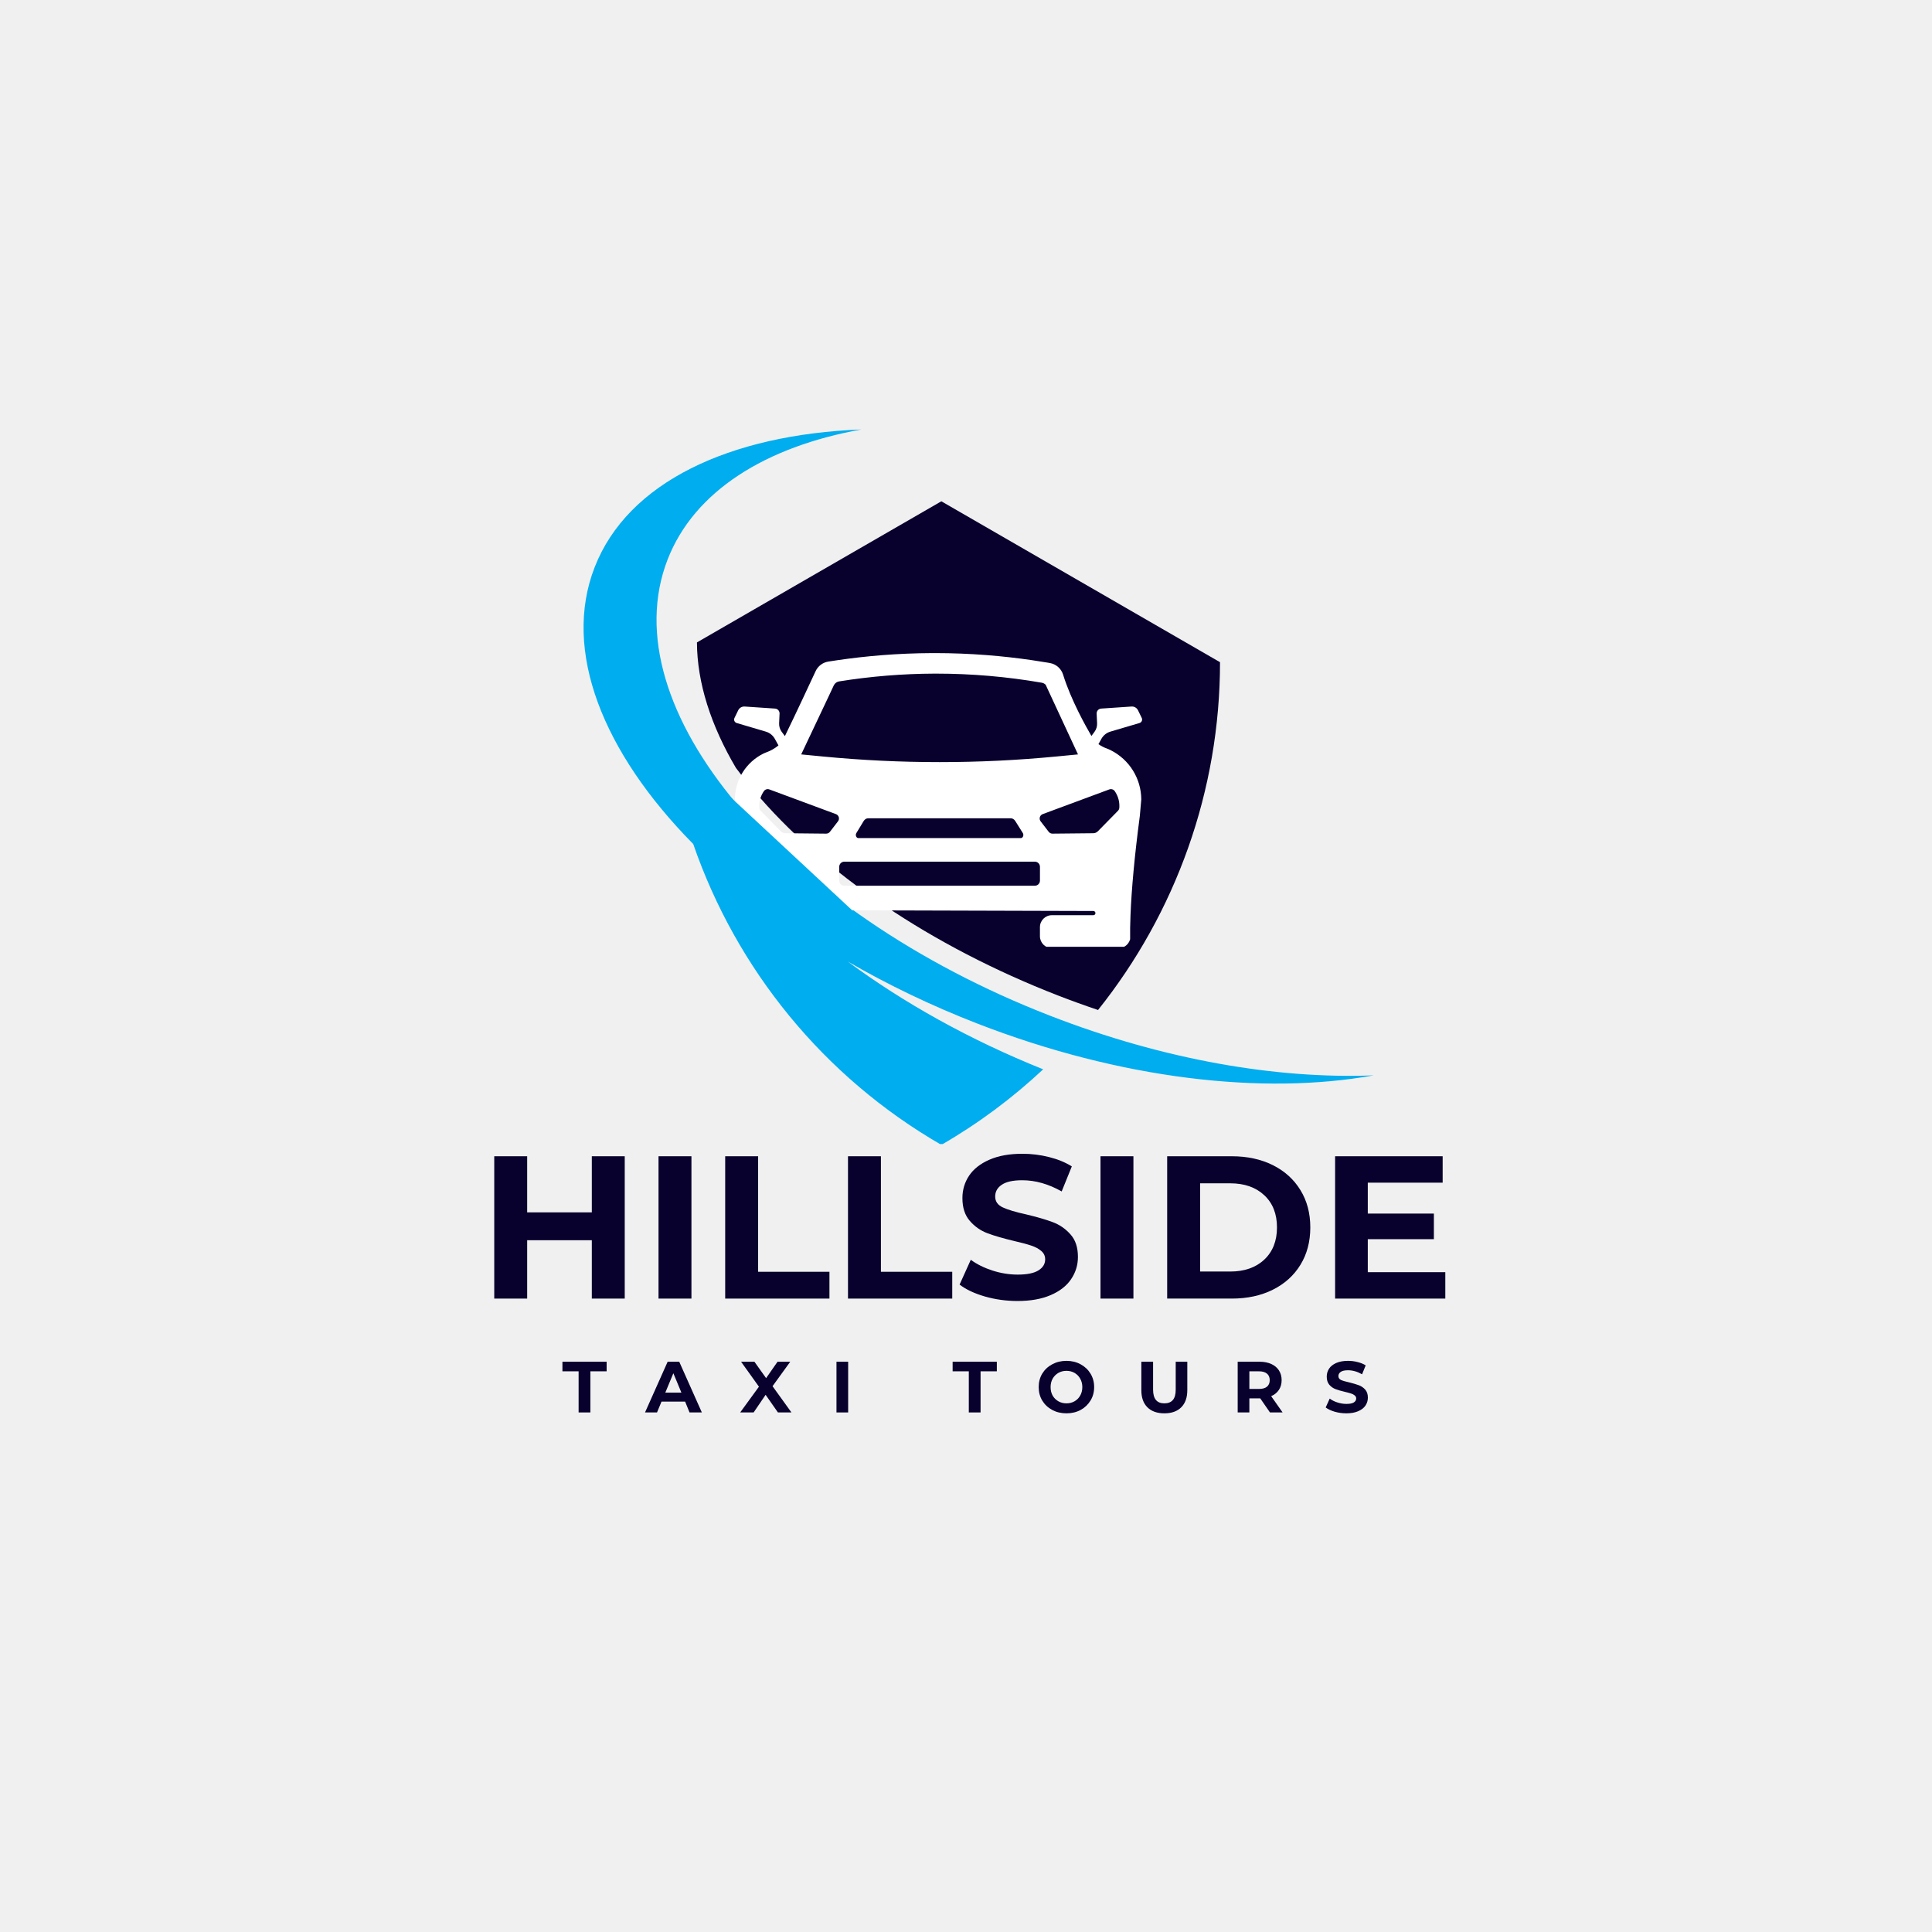
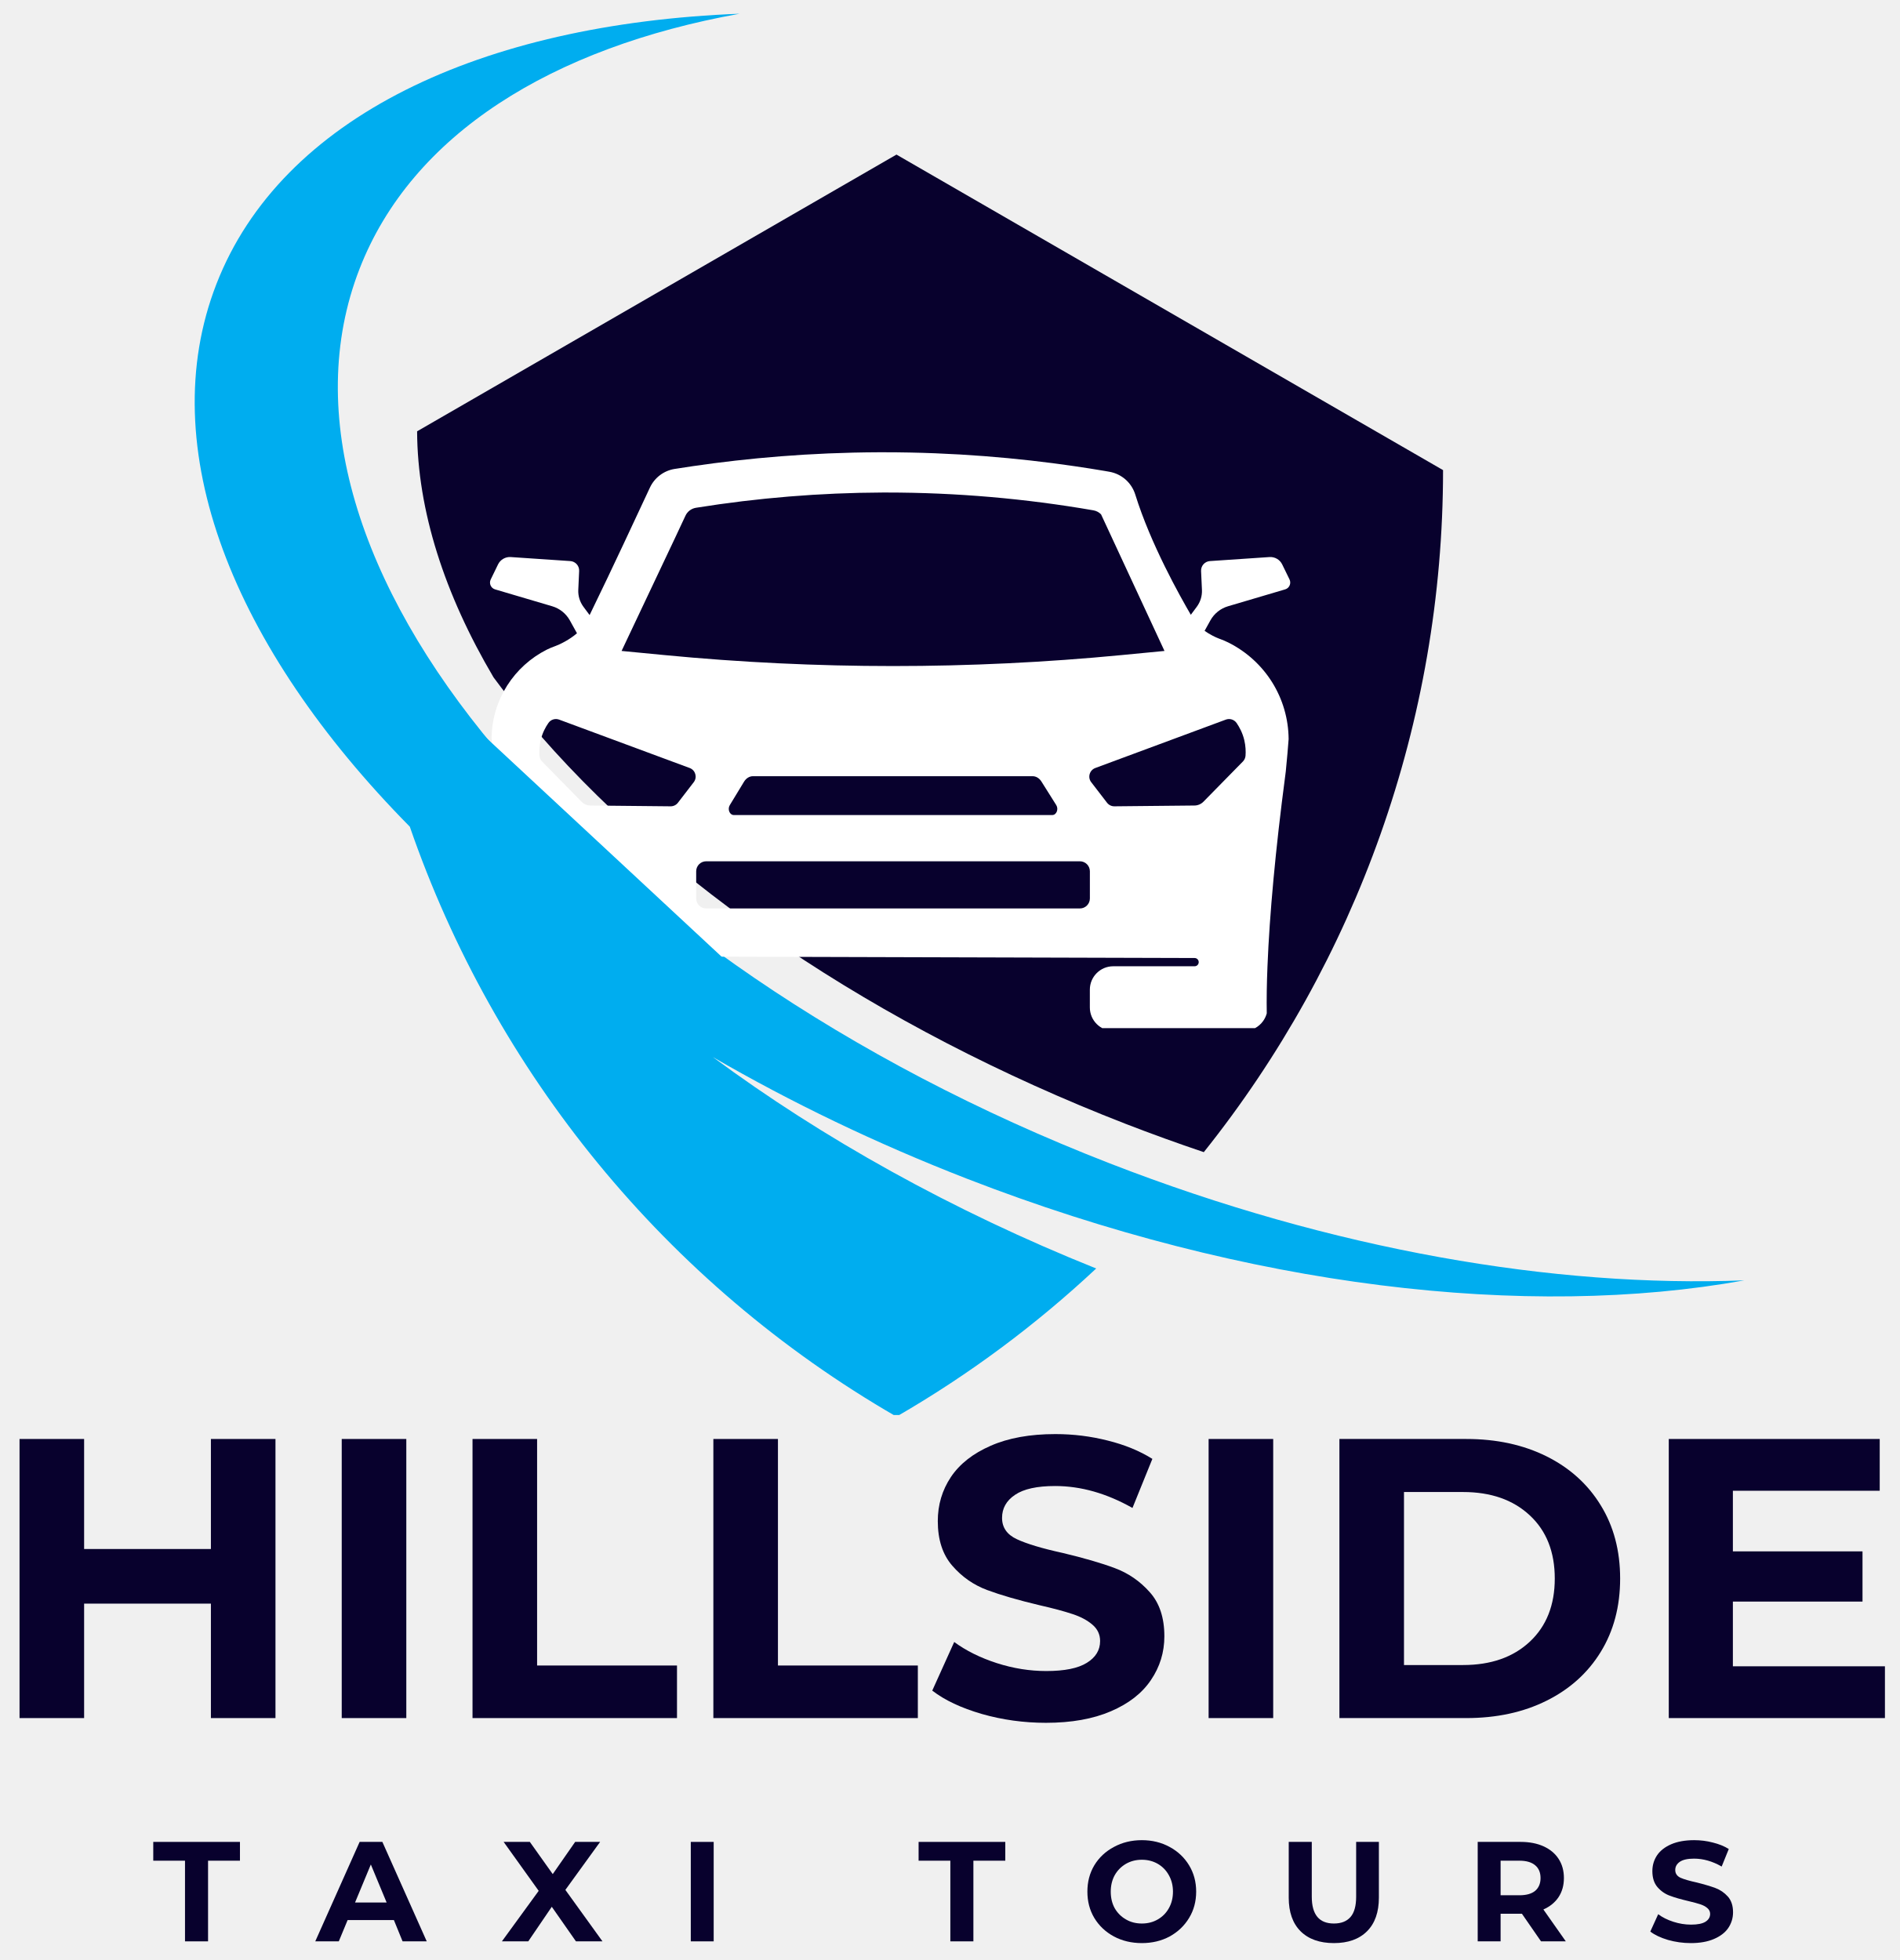
- <svg xmlns="http://www.w3.org/2000/svg" width="500" zoomAndPan="magnify" viewBox="0 0 375 375" height="500" preserveAspectRatio="xMidYMid meet" version="1.0">
+ <svg xmlns="http://www.w3.org/2000/svg" width="188" height="194" viewBox="94 82 188 194" preserveAspectRatio="xMidYMid meet" version="1.0">
  <defs>
    <g />
    <clipPath id="36b315d108">
      <path d="M 113 83.309 L 266.617 83.309 L 266.617 222.059 L 113 222.059 Z M 113 83.309 " clip-rule="nonzero" />
    </clipPath>
    <clipPath id="ada41a2dae">
      <path d="M 0.039 0.309 L 153.617 0.309 L 153.617 139.059 L 0.039 139.059 Z M 0.039 0.309 " clip-rule="nonzero" />
    </clipPath>
    <clipPath id="2274058a05">
      <rect x="0" width="154" y="0" height="140" />
    </clipPath>
    <clipPath id="ca1b7e44a1">
      <path d="M 142.492 126.766 L 221.684 126.766 L 221.684 183.766 L 142.492 183.766 Z M 142.492 126.766 " clip-rule="nonzero" />
    </clipPath>
    <clipPath id="4558424bcc">
      <path d="M 137 166 L 157 166 L 157 191 L 137 191 Z M 137 166 " clip-rule="nonzero" />
    </clipPath>
    <clipPath id="a119127a5e">
      <path d="M 137.609 171.047 L 144.676 166.656 L 156.734 186.059 L 149.668 190.449 Z M 137.609 171.047 " clip-rule="nonzero" />
    </clipPath>
    <clipPath id="3895b1bca8">
      <path d="M 0.52 0.559 L 19.961 0.559 L 19.961 24.559 L 0.52 24.559 Z M 0.52 0.559 " clip-rule="nonzero" />
    </clipPath>
    <clipPath id="0e4a6627df">
      <path d="M 0.609 5.047 L 7.676 0.656 L 19.734 20.059 L 12.668 24.449 Z M 0.609 5.047 " clip-rule="nonzero" />
    </clipPath>
    <clipPath id="c77f822249">
      <rect x="0" width="20" y="0" height="25" />
    </clipPath>
    <clipPath id="4c87681dcf">
      <path d="M 135 158 L 161 158 L 161 192 L 135 192 Z M 135 158 " clip-rule="nonzero" />
    </clipPath>
    <clipPath id="199c37fab5">
      <path d="M 135.562 163.309 L 142.633 158.914 L 160.027 186.91 L 152.961 191.305 Z M 135.562 163.309 " clip-rule="nonzero" />
    </clipPath>
    <clipPath id="cb1ec85517">
      <path d="M 0.359 0.879 L 25.078 0.879 L 25.078 33.52 L 0.359 33.52 Z M 0.359 0.879 " clip-rule="nonzero" />
    </clipPath>
    <clipPath id="b9c9edaf3e">
      <path d="M 0.562 5.309 L 7.633 0.914 L 25.027 28.91 L 17.961 33.305 Z M 0.562 5.309 " clip-rule="nonzero" />
    </clipPath>
    <clipPath id="bc12271ba0">
      <rect x="0" width="26" y="0" height="34" />
    </clipPath>
    <clipPath id="178bbad283">
      <path d="M 134 154 L 167 154 L 167 187 L 134 187 Z M 134 154 " clip-rule="nonzero" />
    </clipPath>
    <clipPath id="38b2bce0cb">
      <path d="M 134.059 161.895 L 141.449 154.5 L 166.316 179.363 L 158.922 186.758 Z M 134.059 161.895 " clip-rule="nonzero" />
    </clipPath>
    <clipPath id="4e976ac8cd">
      <path d="M 0 0.32 L 32.32 0.32 L 32.32 32.961 L 0 32.961 Z M 0 0.32 " clip-rule="nonzero" />
    </clipPath>
    <clipPath id="5ffbc16b44">
      <path d="M 0.059 7.895 L 7.449 0.5 L 32.316 25.363 L 24.922 32.758 Z M 0.059 7.895 " clip-rule="nonzero" />
    </clipPath>
    <clipPath id="2192b5f627">
      <rect x="0" width="33" y="0" height="33" />
    </clipPath>
    <clipPath id="b6c8b61d88">
      <rect x="0" width="193" y="0" height="49" />
    </clipPath>
  </defs>
  <g clip-path="url(#36b315d108)">
    <g transform="matrix(1, 0, 0, 1, 113, 83)">
      <g clip-path="url(#2274058a05)">
        <path fill="#08012d" d="M 92.363 110.227 C 67.797 100.68 46.789 86.508 33.215 70.32 C 32.016 68.891 30.891 67.465 29.84 66.043 C 24.98 57.805 22.312 49.523 22.277 41.691 L 69.715 14.301 L 123.805 45.531 C 123.805 70.465 115.207 94.16 100.129 113.039 C 97.535 112.164 94.945 111.227 92.363 110.227 " fill-opacity="1" fill-rule="nonzero" />
        <g clip-path="url(#ada41a2dae)">
          <path fill="#00adef" d="M 2.414 27.121 C 8.828 10.605 28.602 1.352 54.188 0.359 C 35.605 3.711 21.75 12.301 16.578 25.617 C 5.449 54.262 38.695 93.902 90.836 114.156 C 112.906 122.734 134.828 126.461 153.613 125.73 C 132.223 129.59 104.57 126.5 76.668 115.66 C 67.691 112.172 59.277 108.109 51.547 103.629 C 62.363 111.629 75.184 118.82 89.48 124.555 C 83.539 130.113 76.93 135.051 69.715 139.219 C 46.809 125.992 29.934 105.09 21.555 80.824 C 4.039 63.074 -3.887 43.332 2.414 27.121 " fill-opacity="1" fill-rule="nonzero" />
        </g>
      </g>
    </g>
  </g>
  <g clip-path="url(#ca1b7e44a1)">
    <path fill="#ffffff" d="M 217.258 156.809 C 217.238 157.02 217.148 157.219 217 157.371 C 215.699 158.699 214.398 160.023 213.094 161.352 C 212.859 161.59 212.535 161.73 212.199 161.73 C 209.559 161.758 206.922 161.781 204.281 161.809 C 203.996 161.812 203.727 161.68 203.551 161.453 L 201.988 159.422 C 201.613 158.938 201.82 158.227 202.395 158.016 C 206.699 156.418 211.004 154.824 215.309 153.227 C 215.699 153.082 216.137 153.223 216.375 153.562 C 216.656 153.973 216.961 154.535 217.133 155.246 C 217.277 155.855 217.289 156.395 217.258 156.809 Z M 201.855 170.926 C 201.855 171.473 201.414 171.918 200.867 171.918 L 163.883 171.918 C 163.336 171.918 162.895 171.473 162.895 170.926 L 162.895 168.242 C 162.895 167.695 163.336 167.25 163.883 167.25 L 200.867 167.25 C 201.414 167.25 201.855 167.695 201.855 168.242 Z M 162.652 159.422 L 161.09 161.453 C 160.918 161.68 160.645 161.812 160.359 161.809 C 157.723 161.781 155.082 161.758 152.441 161.73 C 152.105 161.73 151.781 161.59 151.547 161.352 C 150.246 160.023 148.945 158.699 147.645 157.371 C 147.492 157.219 147.402 157.02 147.387 156.809 C 147.352 156.395 147.363 155.855 147.508 155.246 C 147.68 154.535 147.984 153.973 148.27 153.562 C 148.504 153.223 148.941 153.082 149.332 153.227 C 153.637 154.824 157.941 156.418 162.25 158.016 C 162.824 158.227 163.027 158.938 162.652 159.422 Z M 198.137 162.672 L 166.613 162.672 C 166.207 162.672 165.973 162.098 166.219 161.695 L 167.625 159.379 C 167.836 159.031 168.164 158.828 168.516 158.828 L 196.184 158.828 C 196.527 158.828 196.852 159.023 197.062 159.359 L 198.527 161.688 C 198.781 162.09 198.547 162.672 198.137 162.672 Z M 160.949 134.934 C 160.973 134.879 161 134.824 161.023 134.773 C 161.332 134.109 161.605 133.523 161.832 133.047 C 162.027 132.625 162.418 132.332 162.879 132.258 C 168.961 131.281 175.172 130.773 181.336 130.75 C 181.484 130.75 181.629 130.75 181.781 130.75 C 188.602 130.75 195.473 131.344 202.203 132.512 C 202.496 132.562 202.762 132.707 202.961 132.91 L 209.238 146.43 L 205.031 146.836 C 189.965 148.289 174.789 148.289 159.719 146.836 L 155.512 146.43 Z M 181.445 128.527 C 181.395 128.527 181.34 128.527 181.289 128.527 C 181.34 128.527 181.395 128.527 181.445 128.527 Z M 215.574 145.605 C 215.305 145.469 215 145.34 214.621 145.203 C 214.301 145.086 213.734 144.809 213.207 144.441 C 213.402 144.094 213.594 143.746 213.785 143.398 C 214.16 142.727 214.785 142.227 215.523 142.008 C 217.41 141.449 219.293 140.895 221.18 140.336 C 221.594 140.215 221.801 139.746 221.613 139.355 C 221.371 138.859 221.129 138.363 220.887 137.867 C 220.656 137.391 220.16 137.102 219.629 137.137 C 217.664 137.27 215.699 137.402 213.738 137.535 C 213.223 137.57 212.836 138.008 212.859 138.52 C 212.887 139.141 212.918 139.762 212.945 140.383 C 212.973 140.984 212.793 141.574 212.434 142.059 C 212.238 142.324 212.039 142.586 211.844 142.852 C 210.789 141.035 207.879 135.887 206.344 130.941 C 205.977 129.773 204.992 128.906 203.785 128.695 C 203.648 128.672 203.508 128.648 203.367 128.621 C 202.375 128.453 201.348 128.289 200.293 128.137 C 194.75 127.328 188.418 126.766 181.445 126.766 C 181.281 126.766 181.117 126.766 180.957 126.766 C 174.152 126.793 167.984 127.348 162.586 128.137 C 162.016 128.219 161.453 128.305 160.898 128.395 C 160.855 128.402 160.809 128.41 160.766 128.414 C 159.695 128.586 158.781 129.273 158.32 130.254 C 157.121 132.809 154.672 138.117 152.348 142.879 C 152.145 142.605 151.941 142.332 151.738 142.059 C 151.379 141.574 151.199 140.984 151.227 140.383 C 151.258 139.762 151.285 139.141 151.312 138.52 C 151.34 138.008 150.949 137.57 150.438 137.535 C 148.473 137.402 146.508 137.27 144.543 137.137 C 144.016 137.102 143.516 137.391 143.285 137.867 C 143.043 138.363 142.801 138.859 142.562 139.355 C 142.371 139.746 142.578 140.215 142.992 140.336 C 144.879 140.895 146.762 141.449 148.648 142.008 C 149.387 142.227 150.012 142.727 150.387 143.398 C 150.625 143.828 150.859 144.254 151.098 144.68 C 150.344 145.332 149.41 145.781 148.973 145.941 C 148.68 146.047 148.391 146.16 148.113 146.301 C 144.898 147.922 142.684 151.238 142.648 155.07 C 142.645 155.156 142.906 158.074 142.926 158.16 C 142.992 158.75 144.406 168.844 144.75 177.641 C 144.812 179.258 144.84 180.828 144.812 182.293 C 144.879 182.539 144.98 182.773 145.117 182.98 C 145.531 183.613 146.246 184.035 147.055 184.035 L 160.012 184.035 C 161.285 184.035 162.324 182.996 162.324 181.719 L 162.324 179.953 C 162.324 178.68 161.285 177.641 160.012 177.641 L 151.934 177.641 C 151.648 177.641 151.422 177.395 151.445 177.109 C 151.445 177.105 151.445 177.102 151.445 177.098 C 151.469 176.844 151.68 176.648 151.938 176.652 C 172.031 176.707 192.125 176.766 212.219 176.824 C 212.445 176.824 212.625 177.008 212.625 177.23 C 212.625 177.344 212.582 177.445 212.508 177.52 C 212.434 177.594 212.332 177.641 212.219 177.641 L 204.164 177.641 C 202.887 177.641 201.852 178.68 201.852 179.953 L 201.852 181.719 C 201.852 182.996 202.887 184.035 204.164 184.035 L 217.117 184.035 C 217.895 184.035 218.586 183.648 219.004 183.055 C 219.164 182.832 219.285 182.574 219.359 182.301 C 219.336 180.914 219.359 179.352 219.43 177.641 C 219.633 172.52 220.23 166.047 221.184 158.805 C 221.215 158.566 221.234 158.41 221.242 158.348 C 221.301 157.832 221.527 155.25 221.523 155.152 C 221.488 151.094 219.211 147.438 215.574 145.605 " fill-opacity="1" fill-rule="nonzero" />
  </g>
  <g clip-path="url(#4558424bcc)">
    <g clip-path="url(#a119127a5e)">
      <g transform="matrix(1, 0, 0, 1, 137, 166)">
        <g clip-path="url(#c77f822249)">
          <g clip-path="url(#3895b1bca8)">
            <g clip-path="url(#0e4a6627df)">
              <path fill="#00adef" d="M 0.609 5.047 L 7.676 0.656 L 19.738 20.062 L 12.668 24.453 Z M 0.609 5.047 " fill-opacity="1" fill-rule="nonzero" />
            </g>
          </g>
        </g>
      </g>
    </g>
  </g>
  <g clip-path="url(#4c87681dcf)">
    <g clip-path="url(#199c37fab5)">
      <g transform="matrix(1, 0, 0, 1, 135, 158)">
        <g clip-path="url(#bc12271ba0)">
          <g clip-path="url(#cb1ec85517)">
            <g clip-path="url(#b9c9edaf3e)">
              <path fill="#00adef" d="M 0.562 5.309 L 7.633 0.914 L 25.027 28.906 L 17.957 33.301 Z M 0.562 5.309 " fill-opacity="1" fill-rule="nonzero" />
            </g>
          </g>
        </g>
      </g>
    </g>
  </g>
  <g clip-path="url(#178bbad283)">
    <g clip-path="url(#38b2bce0cb)">
      <g transform="matrix(1, 0, 0, 1, 134, 154)">
        <g clip-path="url(#2192b5f627)">
          <g clip-path="url(#4e976ac8cd)">
            <g clip-path="url(#5ffbc16b44)">
              <path fill="#00adef" d="M 0.059 7.895 L 7.449 0.5 L 32.32 25.367 L 24.926 32.762 Z M 0.059 7.895 " fill-opacity="1" fill-rule="nonzero" />
            </g>
          </g>
        </g>
      </g>
    </g>
  </g>
  <path stroke-linecap="butt" transform="matrix(0.549183, 0.510782, -0.510782, 0.549183, 135.5791, 148.9434)" fill="none" stroke-linejoin="miter" d="M -0.002 1.001 L 56.895 1.003 " stroke="#00adef" stroke-width="2" stroke-opacity="1" stroke-miterlimit="4" />
  <g transform="matrix(1, 0, 0, 1, 91, 214)">
    <g clip-path="url(#b6c8b61d88)">
      <g fill="#08012d" fill-opacity="1">
        <g transform="translate(1.652192, 38.0544)">
          <g>
            <path d="M 28.609 -27.625 L 28.609 0 L 22.219 0 L 22.219 -11.328 L 9.672 -11.328 L 9.672 0 L 3.281 0 L 3.281 -27.625 L 9.672 -27.625 L 9.672 -16.734 L 22.219 -16.734 L 22.219 -27.625 Z M 28.609 -27.625 " />
          </g>
        </g>
      </g>
      <g fill="#08012d" fill-opacity="1">
        <g transform="translate(33.53643, 38.0544)">
          <g>
            <path d="M 3.281 -27.625 L 9.672 -27.625 L 9.672 0 L 3.281 0 Z M 3.281 -27.625 " />
          </g>
        </g>
      </g>
      <g fill="#08012d" fill-opacity="1">
        <g transform="translate(46.47954, 38.0544)">
          <g>
            <path d="M 3.281 -27.625 L 9.672 -27.625 L 9.672 -5.203 L 23.516 -5.203 L 23.516 0 L 3.281 0 Z M 3.281 -27.625 " />
          </g>
        </g>
      </g>
      <g fill="#08012d" fill-opacity="1">
        <g transform="translate(70.3138, 38.0544)">
          <g>
            <path d="M 3.281 -27.625 L 9.672 -27.625 L 9.672 -5.203 L 23.516 -5.203 L 23.516 0 L 3.281 0 Z M 3.281 -27.625 " />
          </g>
        </g>
      </g>
      <g fill="#08012d" fill-opacity="1">
        <g transform="translate(94.14806, 38.0544)">
          <g>
            <path d="M 12.359 0.469 C 10.172 0.469 8.055 0.176 6.016 -0.406 C 3.973 -1 2.336 -1.77 1.109 -2.719 L 3.281 -7.531 C 4.457 -6.664 5.863 -5.969 7.5 -5.438 C 9.133 -4.914 10.766 -4.656 12.391 -4.656 C 14.203 -4.656 15.539 -4.926 16.406 -5.469 C 17.281 -6.008 17.719 -6.727 17.719 -7.625 C 17.719 -8.281 17.461 -8.82 16.953 -9.25 C 16.441 -9.688 15.785 -10.035 14.984 -10.297 C 14.18 -10.566 13.094 -10.859 11.719 -11.172 C 9.613 -11.672 7.891 -12.172 6.547 -12.672 C 5.203 -13.172 4.051 -13.973 3.094 -15.078 C 2.133 -16.18 1.656 -17.656 1.656 -19.5 C 1.656 -21.102 2.086 -22.555 2.953 -23.859 C 3.828 -25.16 5.141 -26.191 6.891 -26.953 C 8.641 -27.723 10.773 -28.109 13.297 -28.109 C 15.066 -28.109 16.789 -27.895 18.469 -27.469 C 20.156 -27.051 21.629 -26.445 22.891 -25.656 L 20.922 -20.797 C 18.367 -22.242 15.816 -22.969 13.266 -22.969 C 11.473 -22.969 10.148 -22.676 9.297 -22.094 C 8.441 -21.52 8.016 -20.758 8.016 -19.812 C 8.016 -18.863 8.504 -18.16 9.484 -17.703 C 10.473 -17.242 11.984 -16.789 14.016 -16.344 C 16.117 -15.844 17.836 -15.344 19.172 -14.844 C 20.516 -14.344 21.664 -13.551 22.625 -12.469 C 23.594 -11.395 24.078 -9.938 24.078 -8.094 C 24.078 -6.508 23.633 -5.066 22.75 -3.766 C 21.875 -2.461 20.551 -1.43 18.781 -0.672 C 17.02 0.086 14.879 0.469 12.359 0.469 Z M 12.359 0.469 " />
          </g>
        </g>
      </g>
      <g fill="#08012d" fill-opacity="1">
        <g transform="translate(119.324, 38.0544)">
          <g>
            <path d="M 3.281 -27.625 L 9.672 -27.625 L 9.672 0 L 3.281 0 Z M 3.281 -27.625 " />
          </g>
        </g>
      </g>
      <g fill="#08012d" fill-opacity="1">
        <g transform="translate(132.2671, 38.0544)">
          <g>
            <path d="M 3.281 -27.625 L 15.828 -27.625 C 18.828 -27.625 21.477 -27.051 23.781 -25.906 C 26.082 -24.758 27.867 -23.145 29.141 -21.062 C 30.422 -18.988 31.062 -16.57 31.062 -13.812 C 31.062 -11.051 30.422 -8.629 29.141 -6.547 C 27.867 -4.473 26.082 -2.863 23.781 -1.719 C 21.477 -0.57 18.828 0 15.828 0 L 3.281 0 Z M 15.516 -5.25 C 18.273 -5.25 20.477 -6.02 22.125 -7.562 C 23.77 -9.102 24.594 -11.188 24.594 -13.812 C 24.594 -16.445 23.77 -18.531 22.125 -20.062 C 20.477 -21.602 18.273 -22.375 15.516 -22.375 L 9.672 -22.375 L 9.672 -5.25 Z M 15.516 -5.25 " />
          </g>
        </g>
      </g>
      <g fill="#08012d" fill-opacity="1">
        <g transform="translate(164.8616, 38.0544)">
          <g>
            <path d="M 24.672 -5.125 L 24.672 0 L 3.281 0 L 3.281 -27.625 L 24.156 -27.625 L 24.156 -22.5 L 9.625 -22.5 L 9.625 -16.5 L 22.453 -16.5 L 22.453 -11.531 L 9.625 -11.531 L 9.625 -5.125 Z M 24.672 -5.125 " />
          </g>
        </g>
      </g>
    </g>
  </g>
  <g fill="#08012d" fill-opacity="1">
    <g transform="translate(109.1052, 274.1546)">
      <g>
        <path d="M 3.203 -7.984 L 0.062 -7.984 L 0.062 -9.844 L 8.641 -9.844 L 8.641 -7.984 L 5.484 -7.984 L 5.484 0 L 3.203 0 Z M 3.203 -7.984 " />
      </g>
    </g>
  </g>
  <g fill="#08012d" fill-opacity="1">
    <g transform="translate(125.3235, 274.1546)">
      <g>
        <path d="M 7.656 -2.109 L 3.078 -2.109 L 2.203 0 L -0.125 0 L 4.266 -9.844 L 6.516 -9.844 L 10.906 0 L 8.516 0 Z M 6.938 -3.844 L 5.375 -7.609 L 3.812 -3.844 Z M 6.938 -3.844 " />
      </g>
    </g>
  </g>
  <g fill="#08012d" fill-opacity="1">
    <g transform="translate(143.6213, 274.1546)">
      <g>
        <path d="M 7.375 0 L 4.984 -3.422 L 2.656 0 L 0.047 0 L 3.688 -5 L 0.219 -9.844 L 2.812 -9.844 L 5.078 -6.656 L 7.297 -9.844 L 9.766 -9.844 L 6.328 -5.094 L 10 0 Z M 7.375 0 " />
      </g>
    </g>
  </g>
  <g fill="#08012d" fill-opacity="1">
    <g transform="translate(161.1884, 274.1546)">
      <g>
        <path d="M 1.172 -9.844 L 3.438 -9.844 L 3.438 0 L 1.172 0 Z M 1.172 -9.844 " />
      </g>
    </g>
  </g>
  <g fill="#08012d" fill-opacity="1">
    <g transform="translate(173.3319, 274.1546)">
      <g />
    </g>
  </g>
  <g fill="#08012d" fill-opacity="1">
    <g transform="translate(184.8432, 274.1546)">
      <g>
        <path d="M 3.203 -7.984 L 0.062 -7.984 L 0.062 -9.844 L 8.641 -9.844 L 8.641 -7.984 L 5.484 -7.984 L 5.484 0 L 3.203 0 Z M 3.203 -7.984 " />
      </g>
    </g>
  </g>
  <g fill="#08012d" fill-opacity="1">
    <g transform="translate(201.0614, 274.1546)">
      <g>
        <path d="M 5.938 0.172 C 4.914 0.172 3.992 -0.047 3.172 -0.484 C 2.348 -0.93 1.703 -1.539 1.234 -2.312 C 0.773 -3.082 0.547 -3.953 0.547 -4.922 C 0.547 -5.891 0.773 -6.758 1.234 -7.531 C 1.703 -8.301 2.348 -8.906 3.172 -9.344 C 3.992 -9.789 4.914 -10.016 5.938 -10.016 C 6.957 -10.016 7.875 -9.789 8.688 -9.344 C 9.5 -8.906 10.141 -8.301 10.609 -7.531 C 11.078 -6.758 11.312 -5.891 11.312 -4.922 C 11.312 -3.953 11.078 -3.082 10.609 -2.312 C 10.141 -1.539 9.5 -0.93 8.688 -0.484 C 7.875 -0.047 6.957 0.172 5.938 0.172 Z M 5.938 -1.766 C 6.52 -1.766 7.047 -1.898 7.516 -2.172 C 7.984 -2.441 8.348 -2.812 8.609 -3.281 C 8.879 -3.758 9.016 -4.305 9.016 -4.922 C 9.016 -5.523 8.879 -6.066 8.609 -6.547 C 8.348 -7.023 7.984 -7.398 7.516 -7.672 C 7.047 -7.941 6.52 -8.078 5.938 -8.078 C 5.352 -8.078 4.828 -7.941 4.359 -7.672 C 3.891 -7.398 3.52 -7.023 3.25 -6.547 C 2.988 -6.066 2.859 -5.523 2.859 -4.922 C 2.859 -4.305 2.988 -3.758 3.25 -3.281 C 3.52 -2.812 3.891 -2.441 4.359 -2.172 C 4.828 -1.898 5.352 -1.766 5.938 -1.766 Z M 5.938 -1.766 " />
      </g>
    </g>
  </g>
  <g fill="#08012d" fill-opacity="1">
    <g transform="translate(220.4552, 274.1546)">
      <g>
        <path d="M 5.547 0.172 C 4.141 0.172 3.039 -0.219 2.25 -1 C 1.469 -1.781 1.078 -2.891 1.078 -4.328 L 1.078 -9.844 L 3.359 -9.844 L 3.359 -4.422 C 3.359 -2.648 4.086 -1.766 5.547 -1.766 C 6.266 -1.766 6.812 -1.977 7.188 -2.406 C 7.562 -2.832 7.75 -3.504 7.75 -4.422 L 7.75 -9.844 L 10 -9.844 L 10 -4.328 C 10 -2.891 9.609 -1.781 8.828 -1 C 8.047 -0.219 6.953 0.172 5.547 0.172 Z M 5.547 0.172 " />
      </g>
    </g>
  </g>
  <g fill="#08012d" fill-opacity="1">
    <g transform="translate(239.0621, 274.1546)">
      <g>
        <path d="M 7.438 0 L 5.547 -2.734 L 3.438 -2.734 L 3.438 0 L 1.172 0 L 1.172 -9.844 L 5.422 -9.844 C 6.297 -9.844 7.051 -9.695 7.688 -9.406 C 8.332 -9.113 8.828 -8.703 9.172 -8.172 C 9.523 -7.641 9.703 -7.004 9.703 -6.266 C 9.703 -5.535 9.523 -4.906 9.172 -4.375 C 8.816 -3.844 8.316 -3.438 7.672 -3.156 L 9.891 0 Z M 7.391 -6.266 C 7.391 -6.816 7.211 -7.238 6.859 -7.531 C 6.504 -7.832 5.984 -7.984 5.297 -7.984 L 3.438 -7.984 L 3.438 -4.562 L 5.297 -4.562 C 5.984 -4.562 6.504 -4.707 6.859 -5 C 7.211 -5.301 7.391 -5.723 7.391 -6.266 Z M 7.391 -6.266 " />
      </g>
    </g>
  </g>
  <g fill="#08012d" fill-opacity="1">
    <g transform="translate(256.9243, 274.1546)">
      <g>
        <path d="M 4.406 0.172 C 3.625 0.172 2.867 0.066 2.141 -0.141 C 1.41 -0.359 0.828 -0.633 0.391 -0.969 L 1.172 -2.688 C 1.586 -2.375 2.086 -2.125 2.672 -1.938 C 3.254 -1.75 3.836 -1.656 4.422 -1.656 C 5.066 -1.656 5.539 -1.75 5.844 -1.938 C 6.156 -2.133 6.312 -2.395 6.312 -2.719 C 6.312 -2.945 6.219 -3.141 6.031 -3.297 C 5.852 -3.453 5.617 -3.578 5.328 -3.672 C 5.047 -3.766 4.66 -3.867 4.172 -3.984 C 3.422 -4.16 2.805 -4.336 2.328 -4.516 C 1.848 -4.691 1.438 -4.977 1.094 -5.375 C 0.758 -5.77 0.594 -6.297 0.594 -6.953 C 0.594 -7.516 0.742 -8.031 1.047 -8.5 C 1.359 -8.969 1.828 -9.336 2.453 -9.609 C 3.078 -9.879 3.836 -10.016 4.734 -10.016 C 5.367 -10.016 5.984 -9.938 6.578 -9.781 C 7.18 -9.633 7.707 -9.422 8.156 -9.141 L 7.453 -7.406 C 6.547 -7.926 5.633 -8.188 4.719 -8.188 C 4.082 -8.188 3.613 -8.082 3.312 -7.875 C 3.008 -7.664 2.859 -7.395 2.859 -7.062 C 2.859 -6.719 3.031 -6.461 3.375 -6.297 C 3.727 -6.141 4.266 -5.984 4.984 -5.828 C 5.734 -5.641 6.348 -5.457 6.828 -5.281 C 7.305 -5.102 7.719 -4.82 8.062 -4.438 C 8.406 -4.051 8.578 -3.531 8.578 -2.875 C 8.578 -2.312 8.422 -1.797 8.109 -1.328 C 7.797 -0.867 7.32 -0.504 6.688 -0.234 C 6.062 0.035 5.301 0.172 4.406 0.172 Z M 4.406 0.172 " />
      </g>
    </g>
  </g>
</svg>
